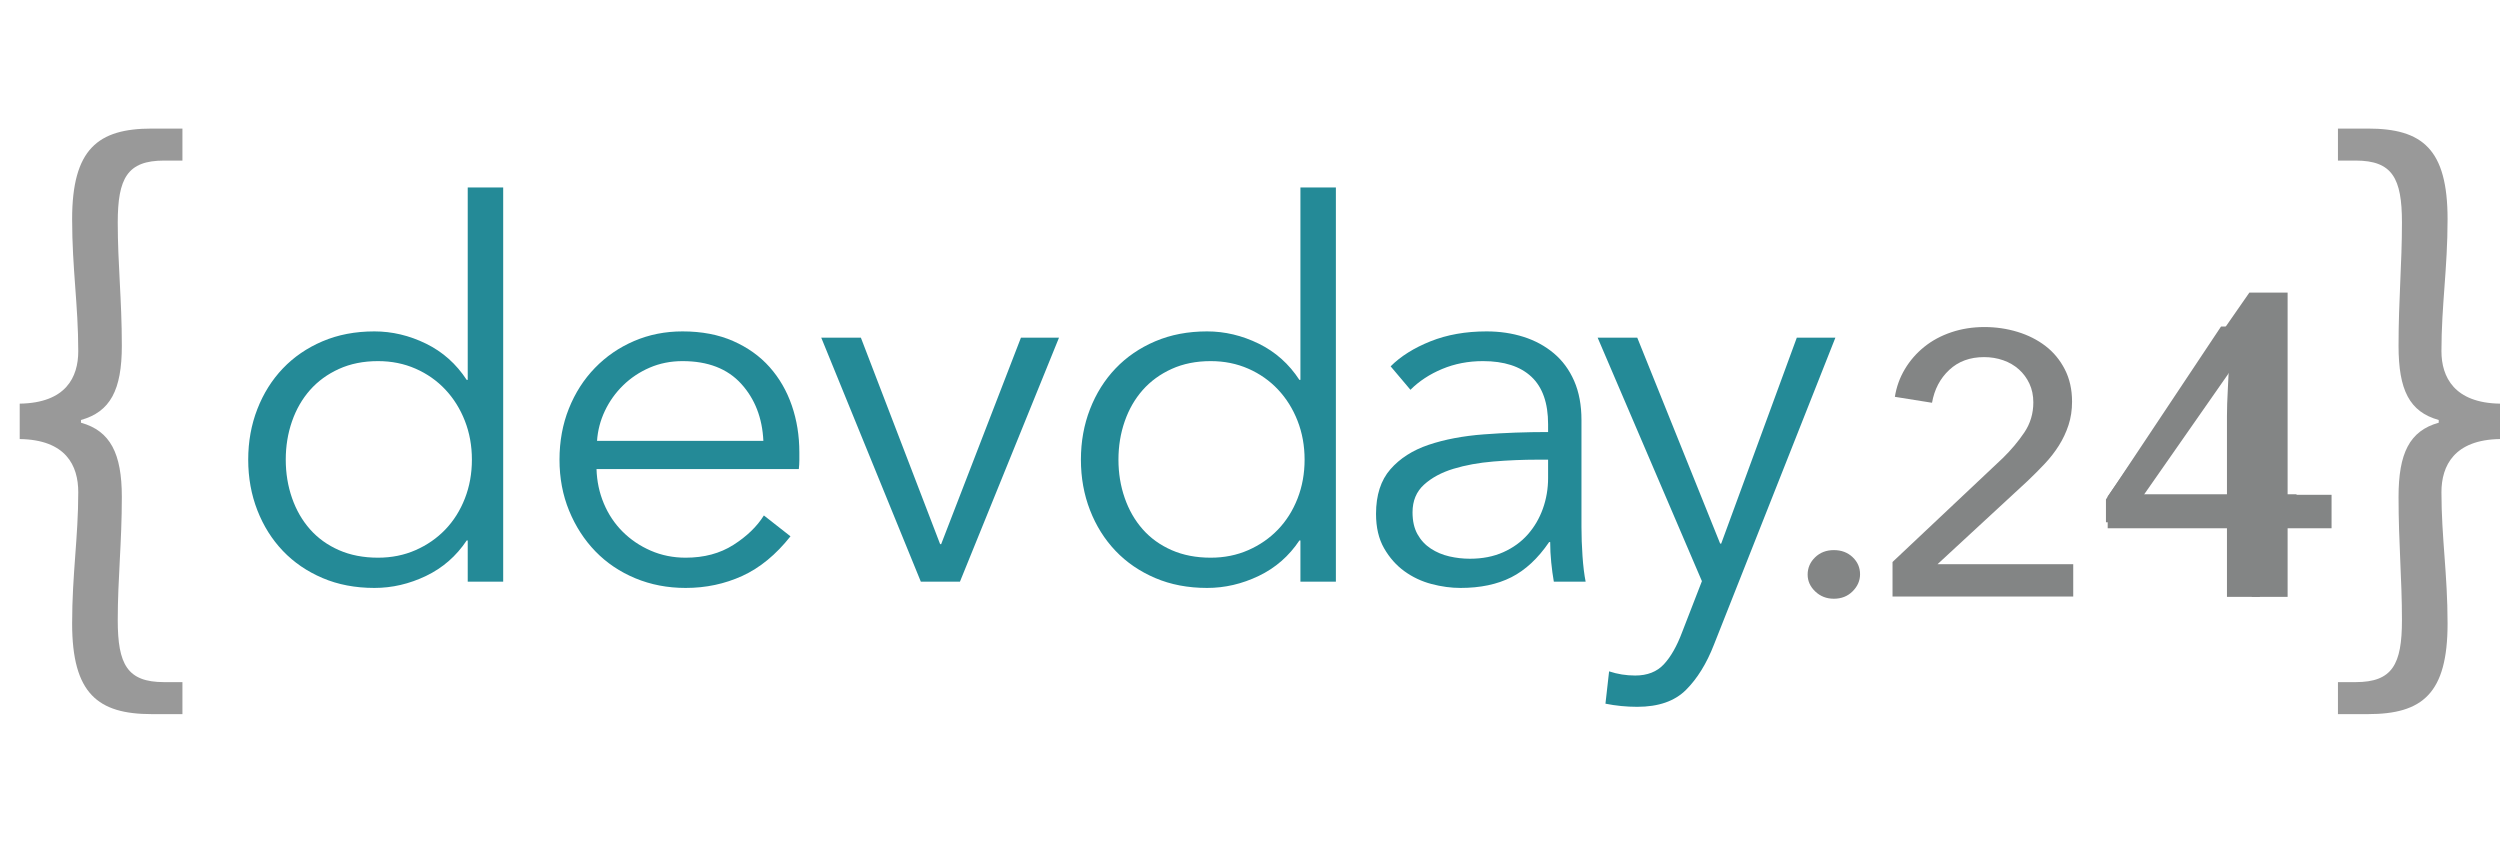
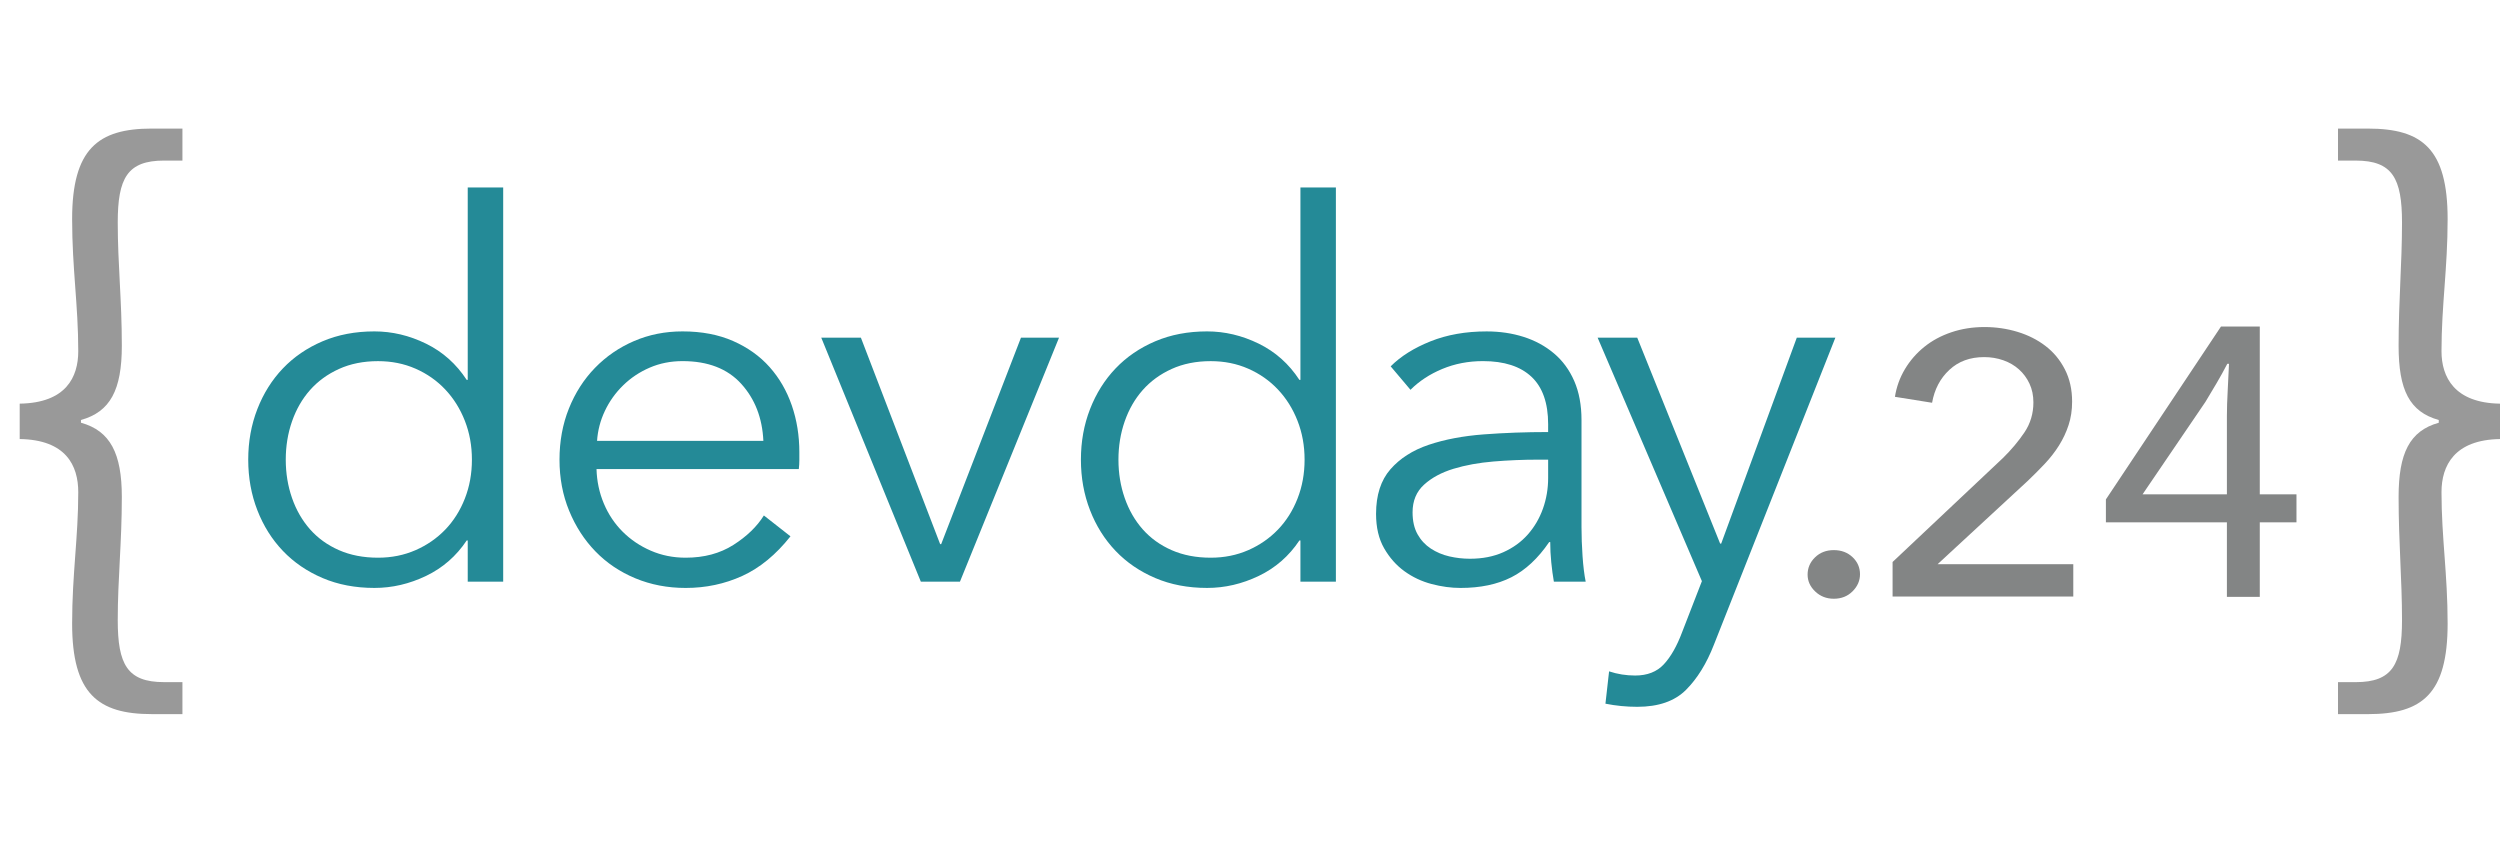
- <svg xmlns="http://www.w3.org/2000/svg" width="175" height="59" viewBox="0 0 175 59" version="1.1" xml:space="preserve" style="fill-rule:evenodd;clip-rule:evenodd;stroke-linejoin:round;stroke-miterlimit:2;">
-   <g transform="matrix(1,0,0,1,-1,-126)">
-     <g transform="matrix(0.491449,0,0,0.44228,0.320648,70.1937)">
-       <rect id="Logo-Website" x="1.382" y="126.179" width="356.09" height="133.4" style="fill:none;" />
-       <g id="Logo-Website1">
-         <g id="Pfade" transform="matrix(0.997477,0,0,0.771455,221.284,120.65)">
-           <g transform="matrix(1.35035,0,0,1.94009,-220.95,-27.7545)">
-             <path d="M16.416,93.516L19.656,93.516L19.656,90.132L17.712,90.132C13.824,90.132 12.816,88.26 12.816,83.58C12.816,79.188 13.248,75.444 13.248,70.548C13.248,65.94 12.024,63.564 8.928,62.7L8.928,62.412C12.024,61.548 13.248,59.244 13.248,54.564C13.248,49.668 12.816,45.924 12.816,41.532C12.816,36.852 13.824,34.98 17.712,34.98L19.656,34.98L19.656,31.596L16.416,31.596C10.728,31.596 7.992,33.756 7.992,41.172C7.992,46.428 8.64,50.244 8.64,55.14C8.64,57.876 7.344,60.612 2.448,60.684L2.448,64.428C7.344,64.5 8.64,67.236 8.64,70.044C8.64,74.868 7.992,78.684 7.992,83.94C7.992,91.356 10.728,93.516 16.416,93.516Z" style="fill:rgb(153,153,153);fill-rule:nonzero;" />
-           </g>
-           <g transform="matrix(1.35035,0,0,1.94009,110.379,-27.7545)">
-             <path d="M2.232,93.516L5.4,93.516C11.16,93.516 13.824,91.356 13.824,83.94C13.824,78.684 13.176,74.868 13.176,70.044C13.176,67.236 14.544,64.5 19.368,64.428L19.368,60.684C14.544,60.612 13.176,57.876 13.176,55.14C13.176,50.244 13.824,46.428 13.824,41.172C13.824,33.756 11.16,31.596 5.4,31.596L2.232,31.596L2.232,34.98L4.104,34.98C7.992,34.98 9,36.852 9,41.532C9,45.924 8.64,49.668 8.64,54.564C8.64,59.244 9.792,61.548 12.888,62.412L12.888,62.7C9.792,63.564 8.64,65.94 8.64,70.548C8.64,75.444 9,79.188 9,83.58C9,88.26 7.992,90.132 4.104,90.132L2.232,90.132L2.232,93.516Z" style="fill:rgb(153,153,153);fill-rule:nonzero;" />
-           </g>
-           <g transform="matrix(0.903072,0,0,1.29746,-217.891,39.8703)">
-             <path d="M70.951,60.257C69.302,62.731 67.159,64.599 64.52,65.864C61.882,67.128 59.161,67.76 56.358,67.76C53.335,67.76 50.601,67.238 48.155,66.193C45.709,65.149 43.62,63.72 41.889,61.906C40.157,60.092 38.811,57.949 37.849,55.475C36.887,53.002 36.406,50.336 36.406,47.478C36.406,44.62 36.887,41.954 37.849,39.481C38.811,37.007 40.157,34.863 41.889,33.05C43.62,31.236 45.709,29.807 48.155,28.762C50.601,27.718 53.335,27.196 56.358,27.196C59.161,27.196 61.882,27.842 64.52,29.133C67.159,30.425 69.302,32.335 70.951,34.863L71.116,34.863L71.116,4.44L76.723,4.44L76.723,66.771L71.116,66.771L71.116,60.257L70.951,60.257ZM42.342,47.478C42.342,49.622 42.672,51.641 43.331,53.538C43.991,55.434 44.939,57.083 46.176,58.485C47.413,59.886 48.938,60.986 50.752,61.782C52.566,62.579 54.627,62.978 56.935,62.978C59.079,62.978 61.058,62.579 62.871,61.782C64.685,60.986 66.252,59.9 67.571,58.526C68.89,57.152 69.921,55.517 70.663,53.62C71.405,51.724 71.776,49.676 71.776,47.478C71.776,45.279 71.405,43.232 70.663,41.336C69.921,39.439 68.89,37.79 67.571,36.389C66.252,34.987 64.685,33.888 62.871,33.091C61.058,32.294 59.079,31.895 56.935,31.895C54.627,31.895 52.566,32.308 50.752,33.132C48.938,33.957 47.413,35.07 46.176,36.471C44.939,37.873 43.991,39.522 43.331,41.418C42.672,43.314 42.342,45.334 42.342,47.478Z" style="fill:rgb(36,138,151);fill-rule:nonzero;" />
-             <path d="M117.864,44.51C117.699,40.882 116.531,37.873 114.36,35.482C112.189,33.091 109.097,31.895 105.084,31.895C103.216,31.895 101.484,32.239 99.89,32.926C98.296,33.613 96.895,34.547 95.685,35.729C94.476,36.911 93.514,38.258 92.8,39.769C92.085,41.281 91.673,42.861 91.563,44.51L117.864,44.51ZM123.553,46.324L123.553,47.56C123.553,48 123.525,48.467 123.47,48.962L91.481,48.962C91.536,50.886 91.92,52.7 92.635,54.403C93.349,56.107 94.339,57.591 95.603,58.856C96.867,60.12 98.351,61.123 100.055,61.865C101.759,62.607 103.6,62.978 105.579,62.978C108.492,62.978 111.007,62.305 113.123,60.958C115.239,59.611 116.847,58.059 117.946,56.3L122.151,59.598C119.843,62.511 117.3,64.599 114.525,65.864C111.749,67.128 108.767,67.76 105.579,67.76C102.721,67.76 100.069,67.251 97.623,66.235C95.177,65.218 93.075,63.802 91.316,61.989C89.557,60.175 88.169,58.031 87.152,55.558C86.135,53.084 85.627,50.391 85.627,47.478C85.627,44.565 86.122,41.871 87.111,39.398C88.1,36.925 89.474,34.781 91.233,32.967C92.992,31.153 95.053,29.738 97.417,28.721C99.78,27.704 102.336,27.196 105.084,27.196C108.108,27.196 110.773,27.704 113.082,28.721C115.39,29.738 117.314,31.112 118.853,32.844C120.392,34.575 121.56,36.595 122.357,38.903C123.154,41.212 123.553,43.685 123.553,46.324Z" style="fill:rgb(36,138,151);fill-rule:nonzero;" />
-             <path d="M148.946,66.771L142.763,66.771L127.015,28.185L133.281,28.185L145.813,60.834L145.978,60.834L158.593,28.185L164.611,28.185L148.946,66.771Z" style="fill:rgb(36,138,151);fill-rule:nonzero;" />
-             <path d="M202.62,60.257C200.971,62.731 198.827,64.599 196.189,65.864C193.55,67.128 190.83,67.76 188.026,67.76C185.003,67.76 182.269,67.238 179.823,66.193C177.377,65.149 175.288,63.72 173.557,61.906C171.825,60.092 170.479,57.949 169.517,55.475C168.555,53.002 168.074,50.336 168.074,47.478C168.074,44.62 168.555,41.954 169.517,39.481C170.479,37.007 171.825,34.863 173.557,33.05C175.288,31.236 177.377,29.807 179.823,28.762C182.269,27.718 185.003,27.196 188.026,27.196C190.83,27.196 193.55,27.842 196.189,29.133C198.827,30.425 200.971,32.335 202.62,34.863L202.784,34.863L202.784,4.44L208.391,4.44L208.391,66.771L202.784,66.771L202.784,60.257L202.62,60.257ZM174.01,47.478C174.01,49.622 174.34,51.641 175,53.538C175.659,55.434 176.607,57.083 177.844,58.485C179.081,59.886 180.606,60.986 182.42,61.782C184.234,62.579 186.295,62.978 188.603,62.978C190.747,62.978 192.726,62.579 194.54,61.782C196.354,60.986 197.92,59.9 199.239,58.526C200.558,57.152 201.589,55.517 202.331,53.62C203.073,51.724 203.444,49.676 203.444,47.478C203.444,45.279 203.073,43.232 202.331,41.336C201.589,39.439 200.558,37.79 199.239,36.389C197.92,34.987 196.354,33.888 194.54,33.091C192.726,32.294 190.747,31.895 188.603,31.895C186.295,31.895 184.234,32.308 182.42,33.132C180.606,33.957 179.081,35.07 177.844,36.471C176.607,37.873 175.659,39.522 175,41.418C174.34,43.314 174.01,45.334 174.01,47.478Z" style="fill:rgb(36,138,151);fill-rule:nonzero;" />
-             <path d="M241.947,41.871C241.947,38.519 241.067,36.018 239.309,34.369C237.55,32.72 234.994,31.895 231.641,31.895C229.332,31.895 227.189,32.308 225.21,33.132C223.231,33.957 221.555,35.056 220.181,36.43L217.048,32.72C218.642,31.126 220.744,29.807 223.355,28.762C225.966,27.718 228.92,27.196 232.218,27.196C234.307,27.196 236.258,27.484 238.072,28.062C239.886,28.639 241.48,29.504 242.854,30.659C244.228,31.813 245.3,33.269 246.069,35.028C246.839,36.787 247.223,38.848 247.223,41.212L247.223,58.114C247.223,59.598 247.278,61.137 247.388,62.731C247.498,64.325 247.663,65.671 247.883,66.771L242.854,66.771C242.689,65.836 242.551,64.819 242.442,63.72C242.332,62.621 242.277,61.549 242.277,60.505L242.112,60.505C240.353,63.088 238.36,64.943 236.134,66.07C233.908,67.197 231.229,67.76 228.096,67.76C226.612,67.76 225.086,67.554 223.52,67.142C221.953,66.729 220.524,66.056 219.233,65.122C217.941,64.187 216.869,62.978 216.017,61.494C215.165,60.01 214.739,58.196 214.739,56.052C214.739,53.084 215.495,50.735 217.007,49.003C218.518,47.272 220.538,45.98 223.066,45.128C225.595,44.276 228.494,43.727 231.765,43.479C235.035,43.232 238.429,43.108 241.947,43.108L241.947,41.871ZM240.298,47.478C237.989,47.478 235.667,47.574 233.331,47.766C230.995,47.959 228.879,48.344 226.983,48.921C225.086,49.498 223.534,50.336 222.324,51.435C221.115,52.535 220.511,53.991 220.511,55.805C220.511,57.179 220.772,58.333 221.294,59.268C221.816,60.202 222.517,60.958 223.396,61.535C224.276,62.112 225.251,62.525 226.323,62.772C227.395,63.019 228.48,63.143 229.58,63.143C231.558,63.143 233.317,62.799 234.856,62.112C236.395,61.425 237.687,60.491 238.731,59.309C239.776,58.127 240.573,56.767 241.122,55.228C241.672,53.689 241.947,52.067 241.947,50.364L241.947,47.478L240.298,47.478Z" style="fill:rgb(36,138,151);fill-rule:nonzero;" />
-             <path d="M269.154,60.752L269.319,60.752L281.274,28.185L287.375,28.185L268.165,76.747C267.011,79.715 265.54,82.092 263.754,83.878C261.968,85.665 259.398,86.558 256.045,86.558C254.341,86.558 252.665,86.393 251.016,86.063L251.593,80.951C252.912,81.391 254.286,81.611 255.716,81.611C257.639,81.611 259.151,81.02 260.25,79.838C261.349,78.657 262.311,76.967 263.136,74.768L266.269,66.688L249.779,28.185L256.045,28.185L269.154,60.752Z" style="fill:rgb(36,138,151);fill-rule:nonzero;" />
-           </g>
-           <g transform="matrix(1.094,0,0,1.48383,-255.883,29.9166)">
-             <path d="M275.168,64.064C275.168,64.953 274.845,65.74 274.198,66.424C273.552,67.109 272.735,67.451 271.748,67.451C270.795,67.451 269.986,67.117 269.323,66.45C268.659,65.783 268.327,65.005 268.327,64.115C268.327,63.191 268.65,62.396 269.297,61.729C269.944,61.062 270.761,60.728 271.748,60.728C272.735,60.728 273.552,61.053 274.198,61.703C274.845,62.353 275.168,63.14 275.168,64.064Z" style="fill:rgb(131,133,133);fill-rule:nonzero;" />
-             <path d="M302.993,67.143L279.406,67.143L279.406,62.37L293.803,48.001C294.892,46.872 295.828,45.692 296.611,44.461C297.394,43.229 297.785,41.843 297.785,40.304C297.785,39.346 297.615,38.482 297.275,37.712C296.935,36.943 296.475,36.284 295.896,35.737C295.318,35.189 294.637,34.77 293.854,34.479C293.071,34.188 292.238,34.043 291.353,34.043C289.515,34.043 288,34.633 286.809,35.814C285.618,36.994 284.869,38.508 284.562,40.355L279.712,39.534C279.916,38.166 280.35,36.891 281.014,35.711C281.678,34.531 282.52,33.504 283.541,32.632C284.562,31.759 285.745,31.084 287.09,30.605C288.434,30.126 289.872,29.886 291.404,29.886C292.901,29.886 294.339,30.109 295.718,30.553C297.096,30.998 298.313,31.648 299.368,32.504C300.423,33.359 301.266,34.436 301.895,35.737C302.525,37.037 302.84,38.525 302.84,40.201C302.84,41.364 302.687,42.442 302.38,43.434C302.074,44.426 301.657,45.367 301.13,46.257C300.602,47.146 299.981,47.993 299.266,48.797C298.551,49.601 297.803,50.396 297.02,51.183L285.277,62.678L302.993,62.678L302.993,67.143Z" style="fill:rgb(131,133,133);fill-rule:nonzero;" />
-           </g>
-           <g id="Text" transform="matrix(1.18735,1.16598e-16,-6.04402e-16,1.7059,-275.111,15.5426)">
-             <g transform="matrix(0.994872,0,0,1,1.53034,0)">
-               <g transform="matrix(50.9682,0,0,50.9682,323.77,66.8738)">
-                             </g>
-               <text x="298.439px" y="66.874px" style="font-family:'SourceSansPro-Regular', 'Source Sans Pro', sans-serif;font-size:50.968px;fill:rgb(131,133,133);">4</text>
-             </g>
-           </g>
-           <g id="Text1" transform="matrix(1.18735,1.16598e-16,-6.04402e-16,1.7059,-275.111,15.5426)">
-             <path d="M303.712,54.539L313.854,54.539L313.854,45.11C313.854,44.227 313.888,43.174 313.955,41.95C314.023,40.727 314.073,39.691 314.107,38.841L313.904,38.841C313.499,39.623 313.076,40.387 312.637,41.135C312.197,41.882 311.741,42.647 311.268,43.428L303.712,54.539ZM313.854,66.874L313.854,57.903L299.301,57.903L299.301,55.151L313.144,34.356L317.809,34.356L317.809,54.539L322.22,54.539L322.22,57.903L317.809,57.903L317.809,66.874L313.854,66.874Z" style="fill:rgb(131,133,133);fill-rule:nonzero;" />
-           </g>
-         </g>
-       </g>
-     </g>
+ <svg xmlns="http://www.w3.org/2000/svg" id="svg47" width="175" height="59" version="1.1" viewBox="0 0 175 59" xml:space="preserve">
+   <rect id="spacer" width="175" height="59" fill="none" />
+   <path id="brace_open" d="m10.625 49.989h2.145v-2.24h-1.287c-2.574 0-3.241-1.239-3.241-4.337 0-2.907 0.286-5.386 0.286-8.627 0-3.05-0.81-4.623-2.86-5.195v-0.191c2.049-0.572 2.86-2.097 2.86-5.195 0-3.241-0.286-5.719-0.286-8.627 0-3.098 0.667-4.337 3.241-4.337h1.287v-2.24h-2.145c-3.765 0-5.576 1.43-5.576 6.339 0 3.479 0.429 6.005 0.429 9.246 0 1.811-0.858 3.622-4.099 3.67v2.478c3.241 0.048 4.099 1.859 4.099 3.717 0 3.193-0.429 5.719-0.429 9.199 0 4.909 1.811 6.339 5.576 6.339z" fill="#999" />
+   <path id="brace_close" d="m163.66 49.989h2.098c3.812 0 5.576-1.43 5.576-6.339 0-3.479-0.429-6.005-0.429-9.199 0-1.859 0.905-3.67 4.099-3.717v-2.478c-3.194-0.048-4.099-1.859-4.099-3.67 0-3.241 0.429-5.767 0.429-9.246 0-4.909-1.764-6.339-5.576-6.339h-2.098v2.24h1.24c2.573 0 3.241 1.239 3.241 4.337 0 2.907-0.239 5.386-0.239 8.627 0 3.098 0.763 4.623 2.812 5.195v0.191c-2.049 0.572-2.812 2.145-2.812 5.195 0 3.241 0.239 5.719 0.239 8.627 0 3.098-0.668 4.337-3.241 4.337h-1.24z" fill="#999" />
+   <g id="text_devday" fill="#248a97">
+     <path id="letter_d1" d="m32.668 37.834c-0.73 1.095-1.679 1.922-2.847 2.482-1.168 0.559-2.372 0.839-3.613 0.839-1.338 0-2.549-0.231-3.631-0.694-1.083-0.462-2.008-1.095-2.774-1.898-0.767-0.803-1.363-1.752-1.788-2.847-0.426-1.095-0.639-2.275-0.639-3.54s0.213-2.445 0.639-3.54c0.426-1.095 1.022-2.044 1.788-2.847 0.766-0.803 1.691-1.436 2.774-1.898 1.083-0.462 2.293-0.693 3.631-0.693 1.241 0 2.445 0.286 3.613 0.857 1.168 0.572 2.117 1.417 2.847 2.537h0.073v-13.468h2.482v27.593h-2.482v-2.884zm-12.665-5.657c0 0.949 0.146 1.843 0.438 2.683 0.292 0.839 0.712 1.569 1.259 2.19 0.548 0.62 1.223 1.107 2.026 1.46 0.803 0.353 1.716 0.529 2.737 0.529 0.949 0 1.825-0.177 2.628-0.529 0.803-0.352 1.497-0.833 2.081-1.441s1.04-1.332 1.369-2.172c0.329-0.839 0.493-1.746 0.493-2.719 0-0.973-0.164-1.88-0.493-2.719-0.329-0.84-0.785-1.57-1.369-2.19-0.584-0.621-1.278-1.107-2.081-1.46-0.803-0.353-1.679-0.529-2.628-0.529-1.022 0-1.934 0.183-2.737 0.548-0.803 0.365-1.478 0.858-2.026 1.478-0.548 0.621-0.967 1.351-1.259 2.19-0.292 0.839-0.438 1.734-0.438 2.683z" />
+     <path id="letter_e" d="m53.436 30.863c-0.073-1.606-0.59-2.938-1.551-3.997s-2.33-1.588-4.106-1.588c-0.827 0-1.594 0.152-2.299 0.456-0.706 0.304-1.326 0.718-1.861 1.241-0.535 0.523-0.961 1.12-1.277 1.788-0.317 0.669-0.499 1.369-0.548 2.099zm2.518 0.803v0.547c0 0.195-0.012 0.402-0.037 0.621h-14.161c0.024 0.852 0.194 1.655 0.511 2.409 0.316 0.754 0.754 1.411 1.314 1.971 0.559 0.559 1.216 1.004 1.971 1.332 0.754 0.329 1.569 0.493 2.445 0.493 1.29 0 2.403-0.298 3.34-0.894 0.937-0.596 1.649-1.283 2.135-2.062l1.861 1.46c-1.022 1.29-2.147 2.214-3.376 2.774-1.229 0.559-2.549 0.839-3.96 0.839-1.265 0-2.439-0.225-3.522-0.675-1.083-0.45-2.013-1.077-2.792-1.88-0.779-0.803-1.393-1.752-1.843-2.847-0.45-1.095-0.675-2.287-0.675-3.577 0-1.29 0.219-2.482 0.657-3.577 0.438-1.095 1.046-2.044 1.825-2.847 0.779-0.803 1.691-1.429 2.738-1.88 1.046-0.45 2.178-0.675 3.394-0.675 1.339 0 2.518 0.225 3.541 0.675 1.022 0.45 1.873 1.058 2.555 1.825 0.681 0.766 1.198 1.661 1.551 2.682 0.353 1.022 0.529 2.117 0.529 3.285z" />
+     <path id="letter_v" d="m67.196 40.718h-2.737l-6.971-17.082h2.774l5.548 14.453h0.073l5.585-14.453h2.664z" />
+     <path id="letter_d2" d="m90.957 37.834c-0.73 1.095-1.679 1.922-2.847 2.482-1.168 0.559-2.372 0.839-3.614 0.839-1.338 0-2.549-0.231-3.631-0.694-1.083-0.462-2.008-1.095-2.774-1.898-0.767-0.803-1.363-1.752-1.788-2.847-0.426-1.095-0.639-2.275-0.639-3.54s0.213-2.445 0.639-3.54c0.426-1.095 1.022-2.044 1.788-2.847 0.766-0.803 1.691-1.436 2.774-1.898 1.083-0.462 2.293-0.693 3.631-0.693 1.241 0 2.445 0.286 3.614 0.857 1.168 0.572 2.117 1.417 2.847 2.537h0.073v-13.468h2.482v27.593h-2.482v-2.884zm-12.666-5.657c0 0.949 0.146 1.843 0.438 2.683 0.292 0.839 0.711 1.569 1.259 2.19 0.548 0.62 1.223 1.107 2.026 1.46 0.803 0.353 1.716 0.529 2.737 0.529 0.949 0 1.825-0.177 2.628-0.529 0.803-0.352 1.496-0.833 2.08-1.441s1.04-1.332 1.369-2.172c0.329-0.839 0.493-1.746 0.493-2.719 0-0.973-0.164-1.88-0.493-2.719-0.328-0.84-0.785-1.57-1.369-2.19-0.584-0.621-1.277-1.107-2.08-1.46s-1.679-0.529-2.628-0.529c-1.022 0-1.934 0.183-2.737 0.548-0.803 0.365-1.478 0.858-2.026 1.478-0.548 0.621-0.967 1.351-1.259 2.19-0.292 0.839-0.438 1.734-0.438 2.683z" />
+     <path id="letter_a" d="m108.37 29.694c0-1.484-0.39-2.591-1.168-3.321-0.779-0.73-1.91-1.095-3.395-1.095-1.022 0-1.97 0.183-2.847 0.548-0.876 0.365-1.618 0.852-2.226 1.46l-1.387-1.642c0.706-0.706 1.636-1.29 2.792-1.752 1.156-0.462 2.464-0.693 3.924-0.693 0.925 0 1.788 0.127 2.591 0.383 0.803 0.256 1.509 0.638 2.117 1.15 0.609 0.511 1.083 1.155 1.424 1.934 0.34 0.779 0.51 1.691 0.51 2.738v7.482c0 0.657 0.025 1.338 0.073 2.044 0.049 0.706 0.122 1.302 0.22 1.788h-2.227c-0.073-0.414-0.134-0.864-0.182-1.351-0.049-0.486-0.073-0.961-0.073-1.423h-0.073c-0.779 1.143-1.661 1.965-2.647 2.464-0.985 0.499-2.171 0.748-3.558 0.748-0.657 0-1.332-0.091-2.026-0.274-0.693-0.183-1.326-0.481-1.898-0.894-0.572-0.414-1.046-0.949-1.424-1.606-0.377-0.657-0.566-1.46-0.566-2.409 0-1.314 0.335-2.354 1.004-3.121 0.669-0.766 1.563-1.338 2.682-1.715 1.12-0.377 2.403-0.62 3.851-0.73 1.448-0.109 2.95-0.164 4.508-0.164zm-0.73 2.482c-1.022 0-2.05 0.043-3.084 0.128-1.035 0.086-1.971 0.256-2.811 0.511-0.839 0.256-1.527 0.626-2.062 1.113-0.535 0.487-0.803 1.131-0.803 1.935 0 0.608 0.116 1.119 0.347 1.533 0.231 0.413 0.541 0.748 0.93 1.004 0.39 0.255 0.822 0.438 1.296 0.548 0.475 0.109 0.955 0.164 1.442 0.164 0.876 0 1.654-0.152 2.336-0.456 0.681-0.304 1.253-0.718 1.715-1.241 0.463-0.523 0.816-1.125 1.059-1.807s0.365-1.399 0.365-2.153v-1.278z" />
+     <path id="letter_y" d="m120.41 38.053h0.073l5.293-14.417h2.7l-8.504 21.498c-0.511 1.314-1.162 2.366-1.952 3.157-0.791 0.791-1.929 1.186-3.413 1.186-0.754 0-1.496-0.073-2.226-0.219l0.255-2.263c0.584 0.195 1.192 0.292 1.825 0.292 0.852 0 1.521-0.262 2.007-0.785 0.487-0.523 0.913-1.271 1.278-2.244l1.387-3.577-7.3-17.045h2.774z" />
+   </g>
+   <g id="group-year" fill="#838585" stroke-width=".521">
+     <path id="dot" d="m130.2 40.197c0 0.45-0.173 0.849-0.52 1.195-0.346 0.347-0.785 0.52-1.314 0.52-0.511 0-0.945-0.169-1.3-0.507-0.356-0.338-0.534-0.732-0.534-1.182 0-0.468 0.173-0.87 0.52-1.208 0.347-0.338 0.785-0.507 1.314-0.507s0.967 0.165 1.314 0.494c0.347 0.329 0.52 0.728 0.52 1.195z" />
+     <path id="number2" d="m145.13 41.756h-12.649v-2.417l7.721-7.275c0.584-0.572 1.086-1.169 1.506-1.792 0.42-0.624 0.63-1.325 0.63-2.105 0-0.485-0.091-0.922-0.274-1.312-0.182-0.389-0.429-0.723-0.74-1-0.31-0.277-0.675-0.49-1.095-0.637-0.42-0.147-0.867-0.221-1.341-0.221-0.986 0-1.798 0.299-2.437 0.897-0.639 0.597-1.04 1.364-1.205 2.299l-2.601-0.416c0.109-0.693 0.342-1.338 0.698-1.935 0.356-0.597 0.808-1.117 1.355-1.559 0.548-0.442 1.182-0.784 1.903-1.026 0.721-0.243 1.492-0.364 2.314-0.364 0.803 0 1.574 0.113 2.314 0.338 0.739 0.225 1.392 0.554 1.957 0.988 0.566 0.433 1.018 0.978 1.355 1.637 0.338 0.658 0.507 1.411 0.507 2.26 0 0.589-0.082 1.135-0.247 1.637-0.164 0.502-0.388 0.979-0.67 1.429-0.283 0.45-0.616 0.879-1 1.286-0.383 0.407-0.785 0.81-1.204 1.208l-6.298 5.82h9.501z" />
+     <path id="number4" d="m149.98 34.602h5.903v-5.488c0-0.514 0.02-1.127 0.059-1.839 0.04-0.712 0.069-1.315 0.088-1.81h-0.118c-0.235 0.455-0.482 0.9-0.737 1.335-0.256 0.435-0.522 0.88-0.797 1.335zm5.903 7.18v-5.221h-8.47v-1.602l8.057-12.104h2.715v11.748h2.568v1.958h-2.568v5.221z" />
  </g>
</svg>
